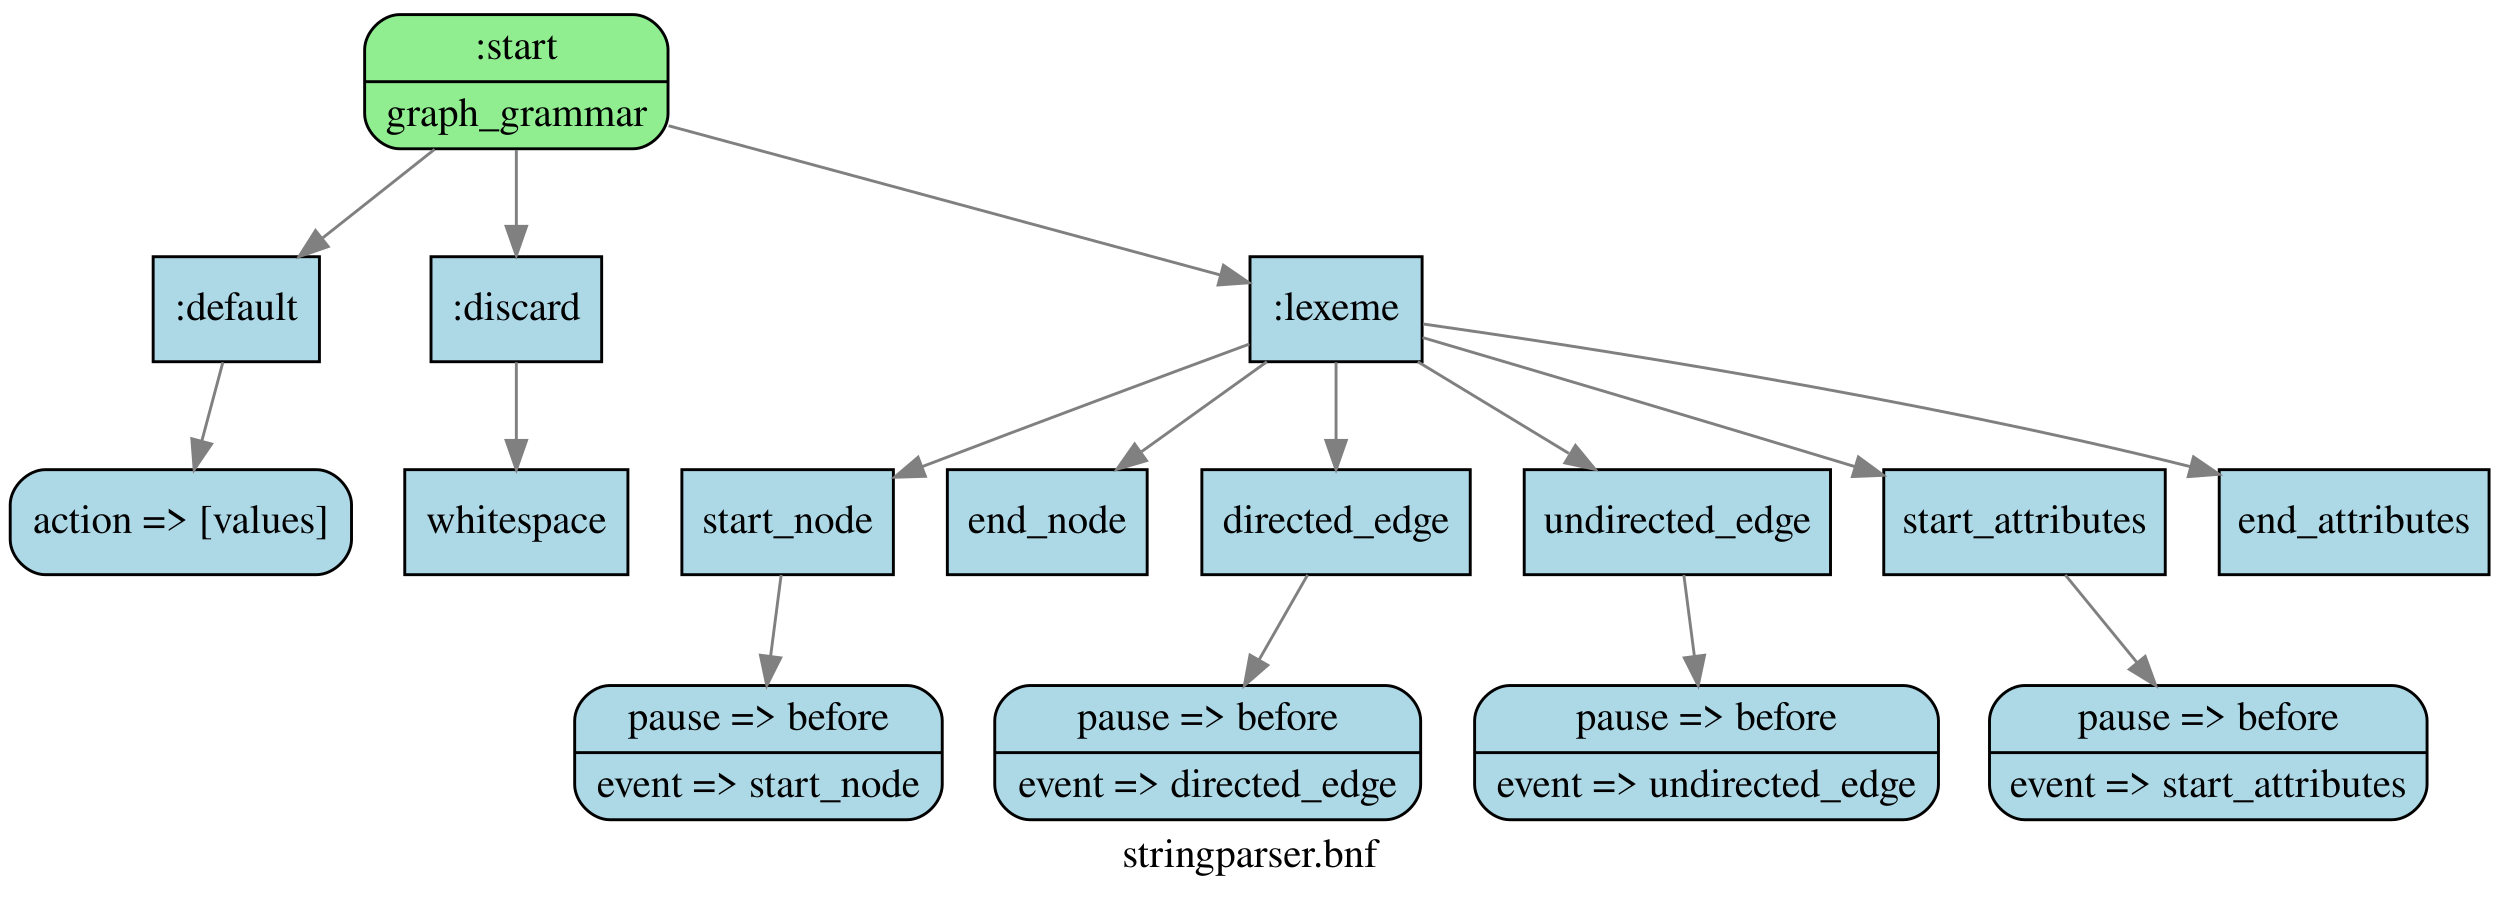
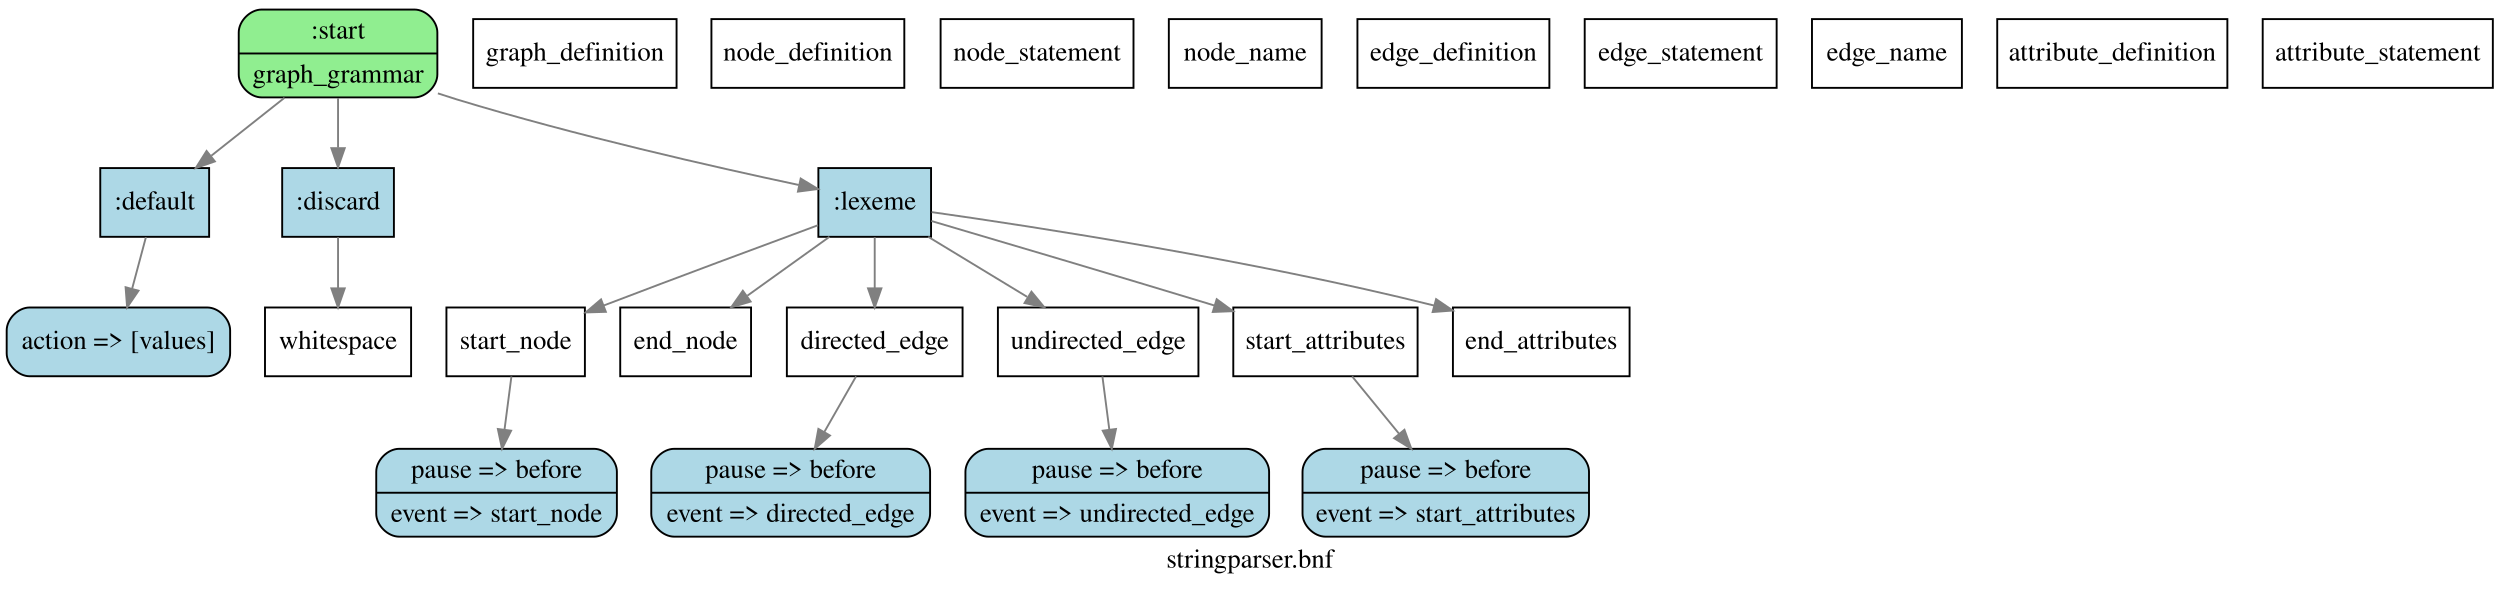
- <svg xmlns="http://www.w3.org/2000/svg" width="857pt" height="309pt" viewBox="0.00 0.00 857.00 309.00">
+ <svg xmlns="http://www.w3.org/2000/svg" width="1309pt" height="309pt" viewBox="0.00 0.00 1309.00 309.00">
  <g id="graph0" class="graph" transform="scale(1 1) rotate(0) translate(4 305)">
-     <polygon fill="white" stroke="white" points="-4,5 -4,-305 854,-305 854,5 -4,5" />
-     <text text-anchor="middle" x="424.5" y="-7.8" font-family="Times,serif" font-size="14.00">stringparser.bnf</text>
+     <polygon fill="white" stroke="white" points="-4,5 -4,-305 1306,-305 1306,5 -4,5" />
+     <text text-anchor="middle" x="650.5" y="-7.8" font-family="Times,serif" font-size="14.00">stringparser.bnf</text>
    <g id="node1" class="node">
+       <polygon fill="lightblue" stroke="black" points="105.5,-217 48.5,-217 48.5,-181 105.5,-181 105.5,-217" />
+       <text text-anchor="middle" x="77" y="-195.3" font-family="Times,serif" font-size="14.00">:default</text>
+     </g>
+     <g id="node3" class="node">
+       <path fill="lightblue" stroke="black" d="M11.5,-108C11.5,-108 104.5,-108 104.5,-108 110.5,-108 116.5,-114 116.5,-120 116.5,-120 116.5,-132 116.5,-132 116.5,-138 110.5,-144 104.5,-144 104.5,-144 11.5,-144 11.5,-144 5.5,-144 -0.5,-138 -0.5,-132 -0.5,-132 -0.5,-120 -0.5,-120 -0.5,-114 5.5,-108 11.5,-108" />
+       <text text-anchor="middle" x="58" y="-122.3" font-family="Times,serif" font-size="14.00">action =&gt; [values]</text>
+     </g>
+     <g id="edge2" class="edge">
+       <path fill="none" stroke="grey" d="M72.401,-180.813C70.23,-172.702 67.59,-162.836 65.166,-153.777" />
+       <polygon fill="grey" stroke="grey" points="68.523,-152.784 62.557,-144.029 61.761,-154.594 68.523,-152.784" />
+     </g>
+     <g id="node2" class="node">
      <path fill="lightgreen" stroke="black" d="M133,-254C133,-254 213,-254 213,-254 219,-254 225,-260 225,-266 225,-266 225,-288 225,-288 225,-294 219,-300 213,-300 213,-300 133,-300 133,-300 127,-300 121,-294 121,-288 121,-288 121,-266 121,-266 121,-260 127,-254 133,-254" />
      <text text-anchor="middle" x="173" y="-284.8" font-family="Times,serif" font-size="14.00">:start</text>
      <polyline fill="none" stroke="black" points="121,-277 225,-277 " />
      <text text-anchor="middle" x="173" y="-261.8" font-family="Times,serif" font-size="14.00">graph_grammar</text>
-     </g>
-     <g id="node2" class="node">
-       <polygon fill="lightblue" stroke="black" points="105.5,-217 48.5,-217 48.5,-181 105.5,-181 105.5,-217" />
-       <text text-anchor="middle" x="77" y="-195.3" font-family="Times,serif" font-size="14.00">:default</text>
    </g>
    <g id="edge1" class="edge">
      <path fill="none" stroke="grey" d="M144.975,-253.813C132.924,-244.273 118.828,-233.114 106.607,-223.439" />
      <polygon fill="grey" stroke="grey" points="108.507,-220.479 98.494,-217.016 104.162,-225.967 108.507,-220.479" />
    </g>
    <g id="node4" class="node">
      <polygon fill="lightblue" stroke="black" points="202.25,-217 143.75,-217 143.75,-181 202.25,-181 202.25,-217" />
      <text text-anchor="middle" x="173" y="-195.3" font-family="Times,serif" font-size="14.00">:discard</text>
    </g>
    <g id="edge3" class="edge">
      <path fill="none" stroke="grey" d="M173,-253.609C173,-245.481 173,-236.2 173,-227.671" />
      <polygon fill="grey" stroke="grey" points="176.5,-227.412 173,-217.412 169.5,-227.412 176.5,-227.412" />
    </g>
    <g id="node6" class="node">
      <polygon fill="lightblue" stroke="black" points="483.5,-217 424.5,-217 424.5,-181 483.5,-181 483.5,-217" />
      <text text-anchor="middle" x="454" y="-195.3" font-family="Times,serif" font-size="14.00">:lexeme</text>
    </g>
    <g id="edge5" class="edge">
-       <path fill="none" stroke="grey" d="M225.195,-261.883C279.987,-247.064 364.91,-224.095 414.423,-210.704" />
-       <polygon fill="grey" stroke="grey" points="415.391,-214.068 424.131,-208.079 413.564,-207.311 415.391,-214.068" />
-     </g>
-     <g id="node3" class="node">
-       <path fill="lightblue" stroke="black" d="M11.5,-108C11.5,-108 104.5,-108 104.5,-108 110.5,-108 116.5,-114 116.5,-120 116.5,-120 116.5,-132 116.5,-132 116.5,-138 110.5,-144 104.5,-144 104.5,-144 11.5,-144 11.5,-144 5.5,-144 -0.5,-138 -0.5,-132 -0.5,-132 -0.5,-120 -0.5,-120 -0.5,-114 5.5,-108 11.5,-108" />
-       <text text-anchor="middle" x="58" y="-122.3" font-family="Times,serif" font-size="14.00">action =&gt; [values]</text>
-     </g>
-     <g id="edge2" class="edge">
-       <path fill="none" stroke="grey" d="M72.401,-180.813C70.23,-172.702 67.59,-162.836 65.166,-153.777" />
-       <polygon fill="grey" stroke="grey" points="68.523,-152.784 62.557,-144.029 61.761,-154.594 68.523,-152.784" />
+       <path fill="none" stroke="grey" d="M225.282,-256.112C228.557,-255.019 231.816,-253.972 235,-253 296.826,-234.123 370.088,-217.532 414.259,-208.142" />
+       <polygon fill="grey" stroke="grey" points="415.238,-211.512 424.301,-206.025 413.794,-204.663 415.238,-211.512" />
    </g>
    <g id="node5" class="node">
-       <polygon fill="lightblue" stroke="black" points="211.25,-144 134.75,-144 134.75,-108 211.25,-108 211.25,-144" />
+       <polygon fill="white" stroke="black" points="211.25,-144 134.75,-144 134.75,-108 211.25,-108 211.25,-144" />
      <text text-anchor="middle" x="173" y="-122.3" font-family="Times,serif" font-size="14.00">whitespace</text>
    </g>
    <g id="edge4" class="edge">
      <path fill="none" stroke="grey" d="M173,-180.813C173,-172.789 173,-163.047 173,-154.069" />
      <polygon fill="grey" stroke="grey" points="176.5,-154.029 173,-144.029 169.5,-154.029 176.5,-154.029" />
    </g>
    <g id="node7" class="node">
-       <polygon fill="lightblue" stroke="black" points="302.25,-144 229.75,-144 229.75,-108 302.25,-108 302.25,-144" />
+       <polygon fill="white" stroke="black" points="302.25,-144 229.75,-144 229.75,-108 302.25,-108 302.25,-144" />
      <text text-anchor="middle" x="266" y="-122.3" font-family="Times,serif" font-size="14.00">start_node</text>
    </g>
    <g id="edge6" class="edge">
      <path fill="none" stroke="grey" d="M424.304,-187.071C395.54,-176.449 350.713,-159.798 312,-145 311.905,-144.964 311.81,-144.927 311.714,-144.891" />
      <polygon fill="grey" stroke="grey" points="313.228,-141.723 302.638,-141.397 310.713,-148.256 313.228,-141.723" />
    </g>
    <g id="node9" class="node">
-       <polygon fill="lightblue" stroke="black" points="389.25,-144 320.75,-144 320.75,-108 389.25,-108 389.25,-144" />
+       <polygon fill="white" stroke="black" points="389.25,-144 320.75,-144 320.75,-108 389.25,-108 389.25,-144" />
      <text text-anchor="middle" x="355" y="-122.3" font-family="Times,serif" font-size="14.00">end_node</text>
    </g>
    <g id="edge8" class="edge">
      <path fill="none" stroke="grey" d="M430.287,-180.994C417.402,-171.753 401.282,-160.192 387.268,-150.142" />
      <polygon fill="grey" stroke="grey" points="389.029,-147.097 378.863,-144.114 384.949,-152.786 389.029,-147.097" />
    </g>
    <g id="node10" class="node">
-       <polygon fill="lightblue" stroke="black" points="500,-144 408,-144 408,-108 500,-108 500,-144" />
+       <polygon fill="white" stroke="black" points="500,-144 408,-144 408,-108 500,-108 500,-144" />
      <text text-anchor="middle" x="454" y="-122.3" font-family="Times,serif" font-size="14.00">directed_edge</text>
    </g>
    <g id="edge9" class="edge">
      <path fill="none" stroke="grey" d="M454,-180.813C454,-172.789 454,-163.047 454,-154.069" />
      <polygon fill="grey" stroke="grey" points="457.5,-154.029 454,-144.029 450.5,-154.029 457.5,-154.029" />
    </g>
    <g id="node12" class="node">
-       <polygon fill="lightblue" stroke="black" points="623.5,-144 518.5,-144 518.5,-108 623.5,-108 623.5,-144" />
+       <polygon fill="white" stroke="black" points="623.5,-144 518.5,-144 518.5,-108 623.5,-108 623.5,-144" />
      <text text-anchor="middle" x="571" y="-122.3" font-family="Times,serif" font-size="14.00">undirected_edge</text>
    </g>
    <g id="edge11" class="edge">
      <path fill="none" stroke="grey" d="M482.024,-180.994C497.54,-171.579 517.023,-159.755 533.799,-149.575" />
      <polygon fill="grey" stroke="grey" points="536.065,-152.294 542.799,-144.114 532.434,-146.309 536.065,-152.294" />
    </g>
    <g id="node14" class="node">
-       <polygon fill="lightblue" stroke="black" points="738.25,-144 641.75,-144 641.75,-108 738.25,-108 738.25,-144" />
+       <polygon fill="white" stroke="black" points="738.25,-144 641.75,-144 641.75,-108 738.25,-108 738.25,-144" />
      <text text-anchor="middle" x="690" y="-122.3" font-family="Times,serif" font-size="14.00">start_attributes</text>
    </g>
    <g id="edge13" class="edge">
      <path fill="none" stroke="grey" d="M483.637,-189.289C518.991,-178.872 579.865,-160.851 632,-145 632.098,-144.97 632.196,-144.941 632.293,-144.911" />
      <polygon fill="grey" stroke="grey" points="633.052,-148.339 641.592,-142.069 631.006,-141.645 633.052,-148.339" />
    </g>
    <g id="node16" class="node">
-       <polygon fill="lightblue" stroke="black" points="849.25,-144 756.75,-144 756.75,-108 849.25,-108 849.25,-144" />
+       <polygon fill="white" stroke="black" points="849.25,-144 756.75,-144 756.75,-108 849.25,-108 849.25,-144" />
      <text text-anchor="middle" x="803" y="-122.3" font-family="Times,serif" font-size="14.00">end_attributes</text>
    </g>
    <g id="edge15" class="edge">
      <path fill="none" stroke="grey" d="M483.803,-193.938C537.078,-186.384 651.965,-168.758 747,-145 747.099,-144.975 747.198,-144.95 747.297,-144.925" />
      <polygon fill="grey" stroke="grey" points="747.937,-148.378 756.688,-142.406 746.123,-141.617 747.937,-148.378" />
    </g>
    <g id="node8" class="node">
      <path fill="lightblue" stroke="black" d="M205,-24C205,-24 307,-24 307,-24 313,-24 319,-30 319,-36 319,-36 319,-58 319,-58 319,-64 313,-70 307,-70 307,-70 205,-70 205,-70 199,-70 193,-64 193,-58 193,-58 193,-36 193,-36 193,-30 199,-24 205,-24" />
      <text text-anchor="middle" x="256" y="-54.8" font-family="Times,serif" font-size="14.00">pause =&gt; before</text>
      <polyline fill="none" stroke="black" points="193,-47 319,-47 " />
      <text text-anchor="middle" x="256" y="-31.8" font-family="Times,serif" font-size="14.00">event =&gt; start_node</text>
    </g>
    <g id="edge7" class="edge">
      <path fill="none" stroke="grey" d="M263.781,-107.911C262.716,-99.712 261.404,-89.612 260.163,-80.058" />
      <polygon fill="grey" stroke="grey" points="263.619,-79.486 258.86,-70.02 256.677,-80.388 263.619,-79.486" />
    </g>
    <g id="node11" class="node">
      <path fill="lightblue" stroke="black" d="M349,-24C349,-24 471,-24 471,-24 477,-24 483,-30 483,-36 483,-36 483,-58 483,-58 483,-64 477,-70 471,-70 471,-70 349,-70 349,-70 343,-70 337,-64 337,-58 337,-58 337,-36 337,-36 337,-30 343,-24 349,-24" />
      <text text-anchor="middle" x="410" y="-54.8" font-family="Times,serif" font-size="14.00">pause =&gt; before</text>
      <polyline fill="none" stroke="black" points="337,-47 483,-47 " />
      <text text-anchor="middle" x="410" y="-31.8" font-family="Times,serif" font-size="14.00">event =&gt; directed_edge</text>
    </g>
    <g id="edge10" class="edge">
      <path fill="none" stroke="grey" d="M444.235,-107.911C439.35,-99.363 433.285,-88.75 427.624,-78.841" />
      <polygon fill="grey" stroke="grey" points="430.583,-76.966 422.583,-70.02 424.505,-80.439 430.583,-76.966" />
    </g>
    <g id="node13" class="node">
      <path fill="lightblue" stroke="black" d="M513.5,-24C513.5,-24 648.5,-24 648.5,-24 654.5,-24 660.5,-30 660.5,-36 660.5,-36 660.5,-58 660.5,-58 660.5,-64 654.5,-70 648.5,-70 648.5,-70 513.5,-70 513.5,-70 507.5,-70 501.5,-64 501.5,-58 501.5,-58 501.5,-36 501.5,-36 501.5,-30 507.5,-24 513.5,-24" />
      <text text-anchor="middle" x="581" y="-54.8" font-family="Times,serif" font-size="14.00">pause =&gt; before</text>
      <polyline fill="none" stroke="black" points="501.5,-47 660.5,-47 " />
      <text text-anchor="middle" x="581" y="-31.8" font-family="Times,serif" font-size="14.00">event =&gt; undirected_edge</text>
    </g>
    <g id="edge12" class="edge">
      <path fill="none" stroke="grey" d="M573.219,-107.911C574.284,-99.712 575.596,-89.612 576.837,-80.058" />
      <polygon fill="grey" stroke="grey" points="580.323,-80.388 578.14,-70.02 573.381,-79.486 580.323,-80.388" />
    </g>
    <g id="node15" class="node">
      <path fill="lightblue" stroke="black" d="M690,-24C690,-24 816,-24 816,-24 822,-24 828,-30 828,-36 828,-36 828,-58 828,-58 828,-64 822,-70 816,-70 816,-70 690,-70 690,-70 684,-70 678,-64 678,-58 678,-58 678,-36 678,-36 678,-30 684,-24 690,-24" />
      <text text-anchor="middle" x="753" y="-54.8" font-family="Times,serif" font-size="14.00">pause =&gt; before</text>
      <polyline fill="none" stroke="black" points="678,-47 828,-47 " />
      <text text-anchor="middle" x="753" y="-31.8" font-family="Times,serif" font-size="14.00">event =&gt; start_attributes</text>
    </g>
    <g id="edge14" class="edge">
      <path fill="none" stroke="grey" d="M703.982,-107.911C711.19,-99.101 720.193,-88.098 728.509,-77.934" />
      <polygon fill="grey" stroke="grey" points="731.36,-79.976 734.984,-70.02 725.942,-75.543 731.36,-79.976" />
    </g>
+     <g id="node17" class="node">
+       <polygon fill="white" stroke="black" points="350.25,-295 243.75,-295 243.75,-259 350.25,-259 350.25,-295" />
+       <text text-anchor="middle" x="297" y="-273.3" font-family="Times,serif" font-size="14.00">graph_definition</text>
+     </g>
+     <g id="node18" class="node">
+       <polygon fill="white" stroke="black" points="469.5,-295 368.5,-295 368.5,-259 469.5,-259 469.5,-295" />
+       <text text-anchor="middle" x="419" y="-273.3" font-family="Times,serif" font-size="14.00">node_definition</text>
+     </g>
+     <g id="node19" class="node">
+       <polygon fill="white" stroke="black" points="589.5,-295 488.5,-295 488.5,-259 589.5,-259 589.5,-295" />
+       <text text-anchor="middle" x="539" y="-273.3" font-family="Times,serif" font-size="14.00">node_statement</text>
+     </g>
+     <g id="node20" class="node">
+       <polygon fill="white" stroke="black" points="688,-295 608,-295 608,-259 688,-259 688,-295" />
+       <text text-anchor="middle" x="648" y="-273.3" font-family="Times,serif" font-size="14.00">node_name</text>
+     </g>
+     <g id="node21" class="node">
+       <polygon fill="white" stroke="black" points="807.25,-295 706.75,-295 706.75,-259 807.25,-259 807.25,-295" />
+       <text text-anchor="middle" x="757" y="-273.3" font-family="Times,serif" font-size="14.00">edge_definition</text>
+     </g>
+     <g id="node22" class="node">
+       <polygon fill="white" stroke="black" points="926.25,-295 825.75,-295 825.75,-259 926.25,-259 926.25,-295" />
+       <text text-anchor="middle" x="876" y="-273.3" font-family="Times,serif" font-size="14.00">edge_statement</text>
+     </g>
+     <g id="node23" class="node">
+       <polygon fill="white" stroke="black" points="1023.25,-295 944.75,-295 944.75,-259 1023.25,-259 1023.25,-295" />
+       <text text-anchor="middle" x="984" y="-273.3" font-family="Times,serif" font-size="14.00">edge_name</text>
+     </g>
+     <g id="node24" class="node">
+       <polygon fill="white" stroke="black" points="1162.25,-295 1041.75,-295 1041.75,-259 1162.25,-259 1162.25,-295" />
+       <text text-anchor="middle" x="1102" y="-273.3" font-family="Times,serif" font-size="14.00">attribute_definition</text>
+     </g>
+     <g id="node25" class="node">
+       <polygon fill="white" stroke="black" points="1301.25,-295 1180.75,-295 1180.75,-259 1301.25,-259 1301.25,-295" />
+       <text text-anchor="middle" x="1241" y="-273.3" font-family="Times,serif" font-size="14.00">attribute_statement</text>
+     </g>
  </g>
</svg>
